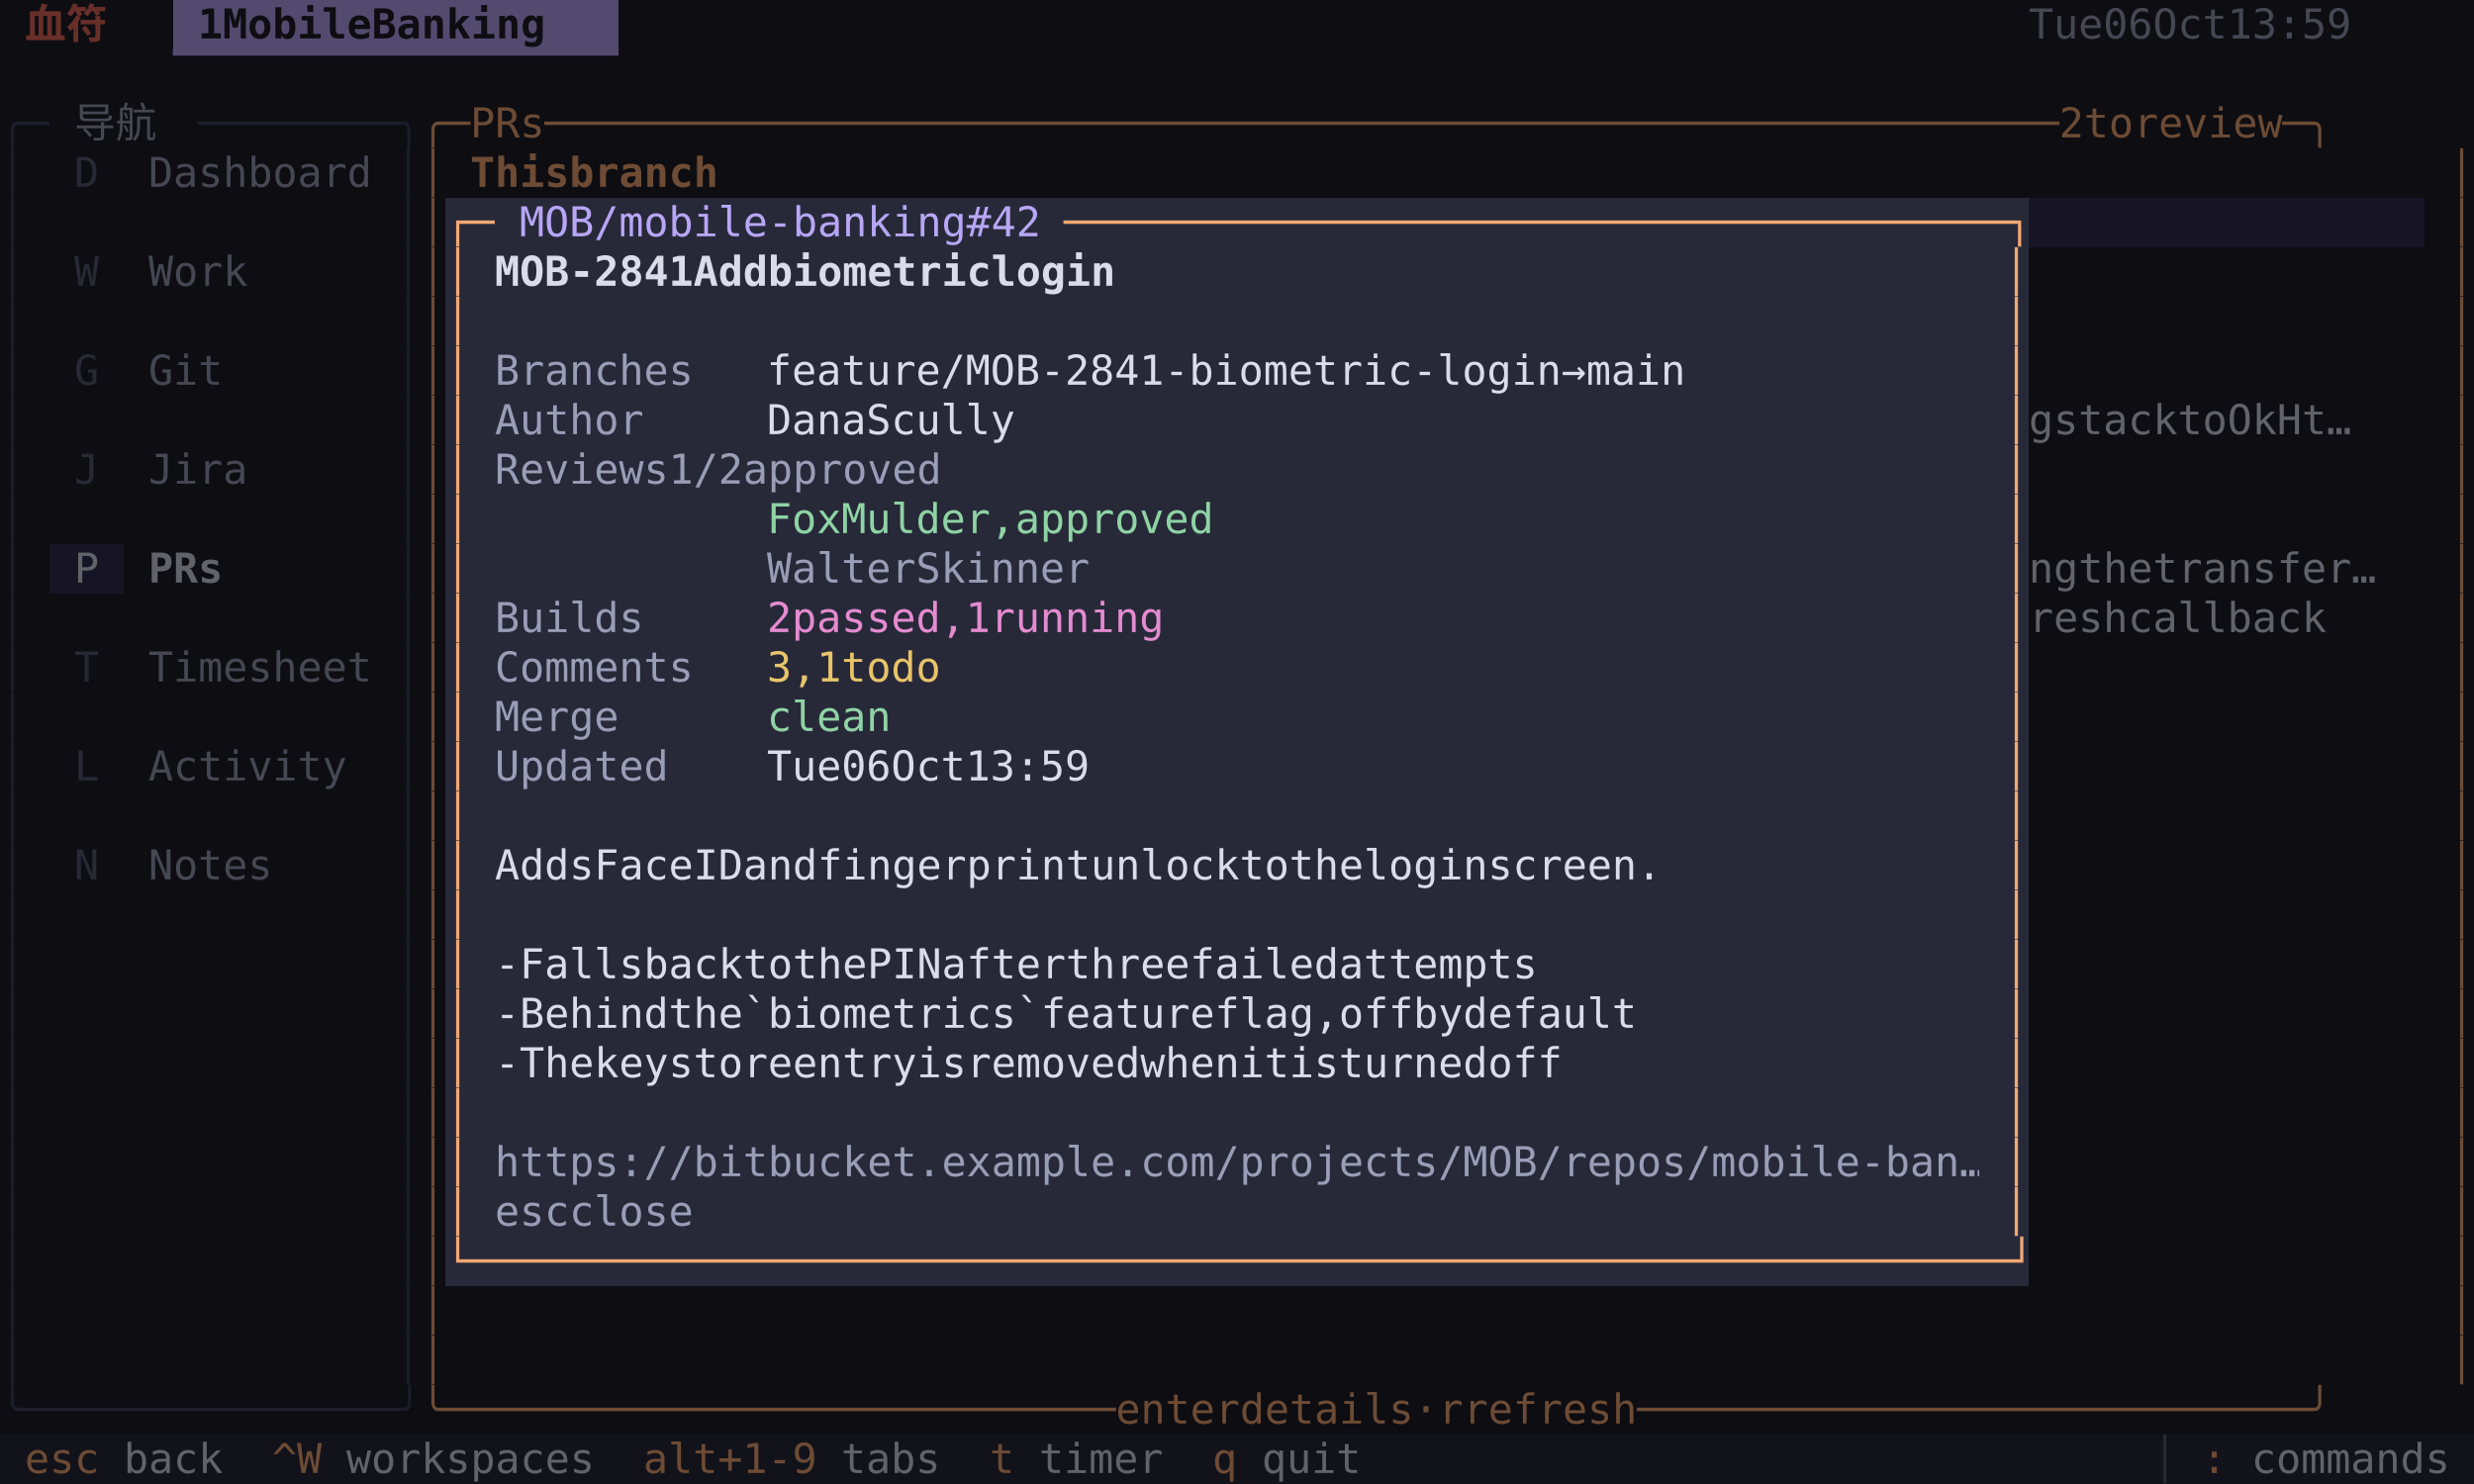
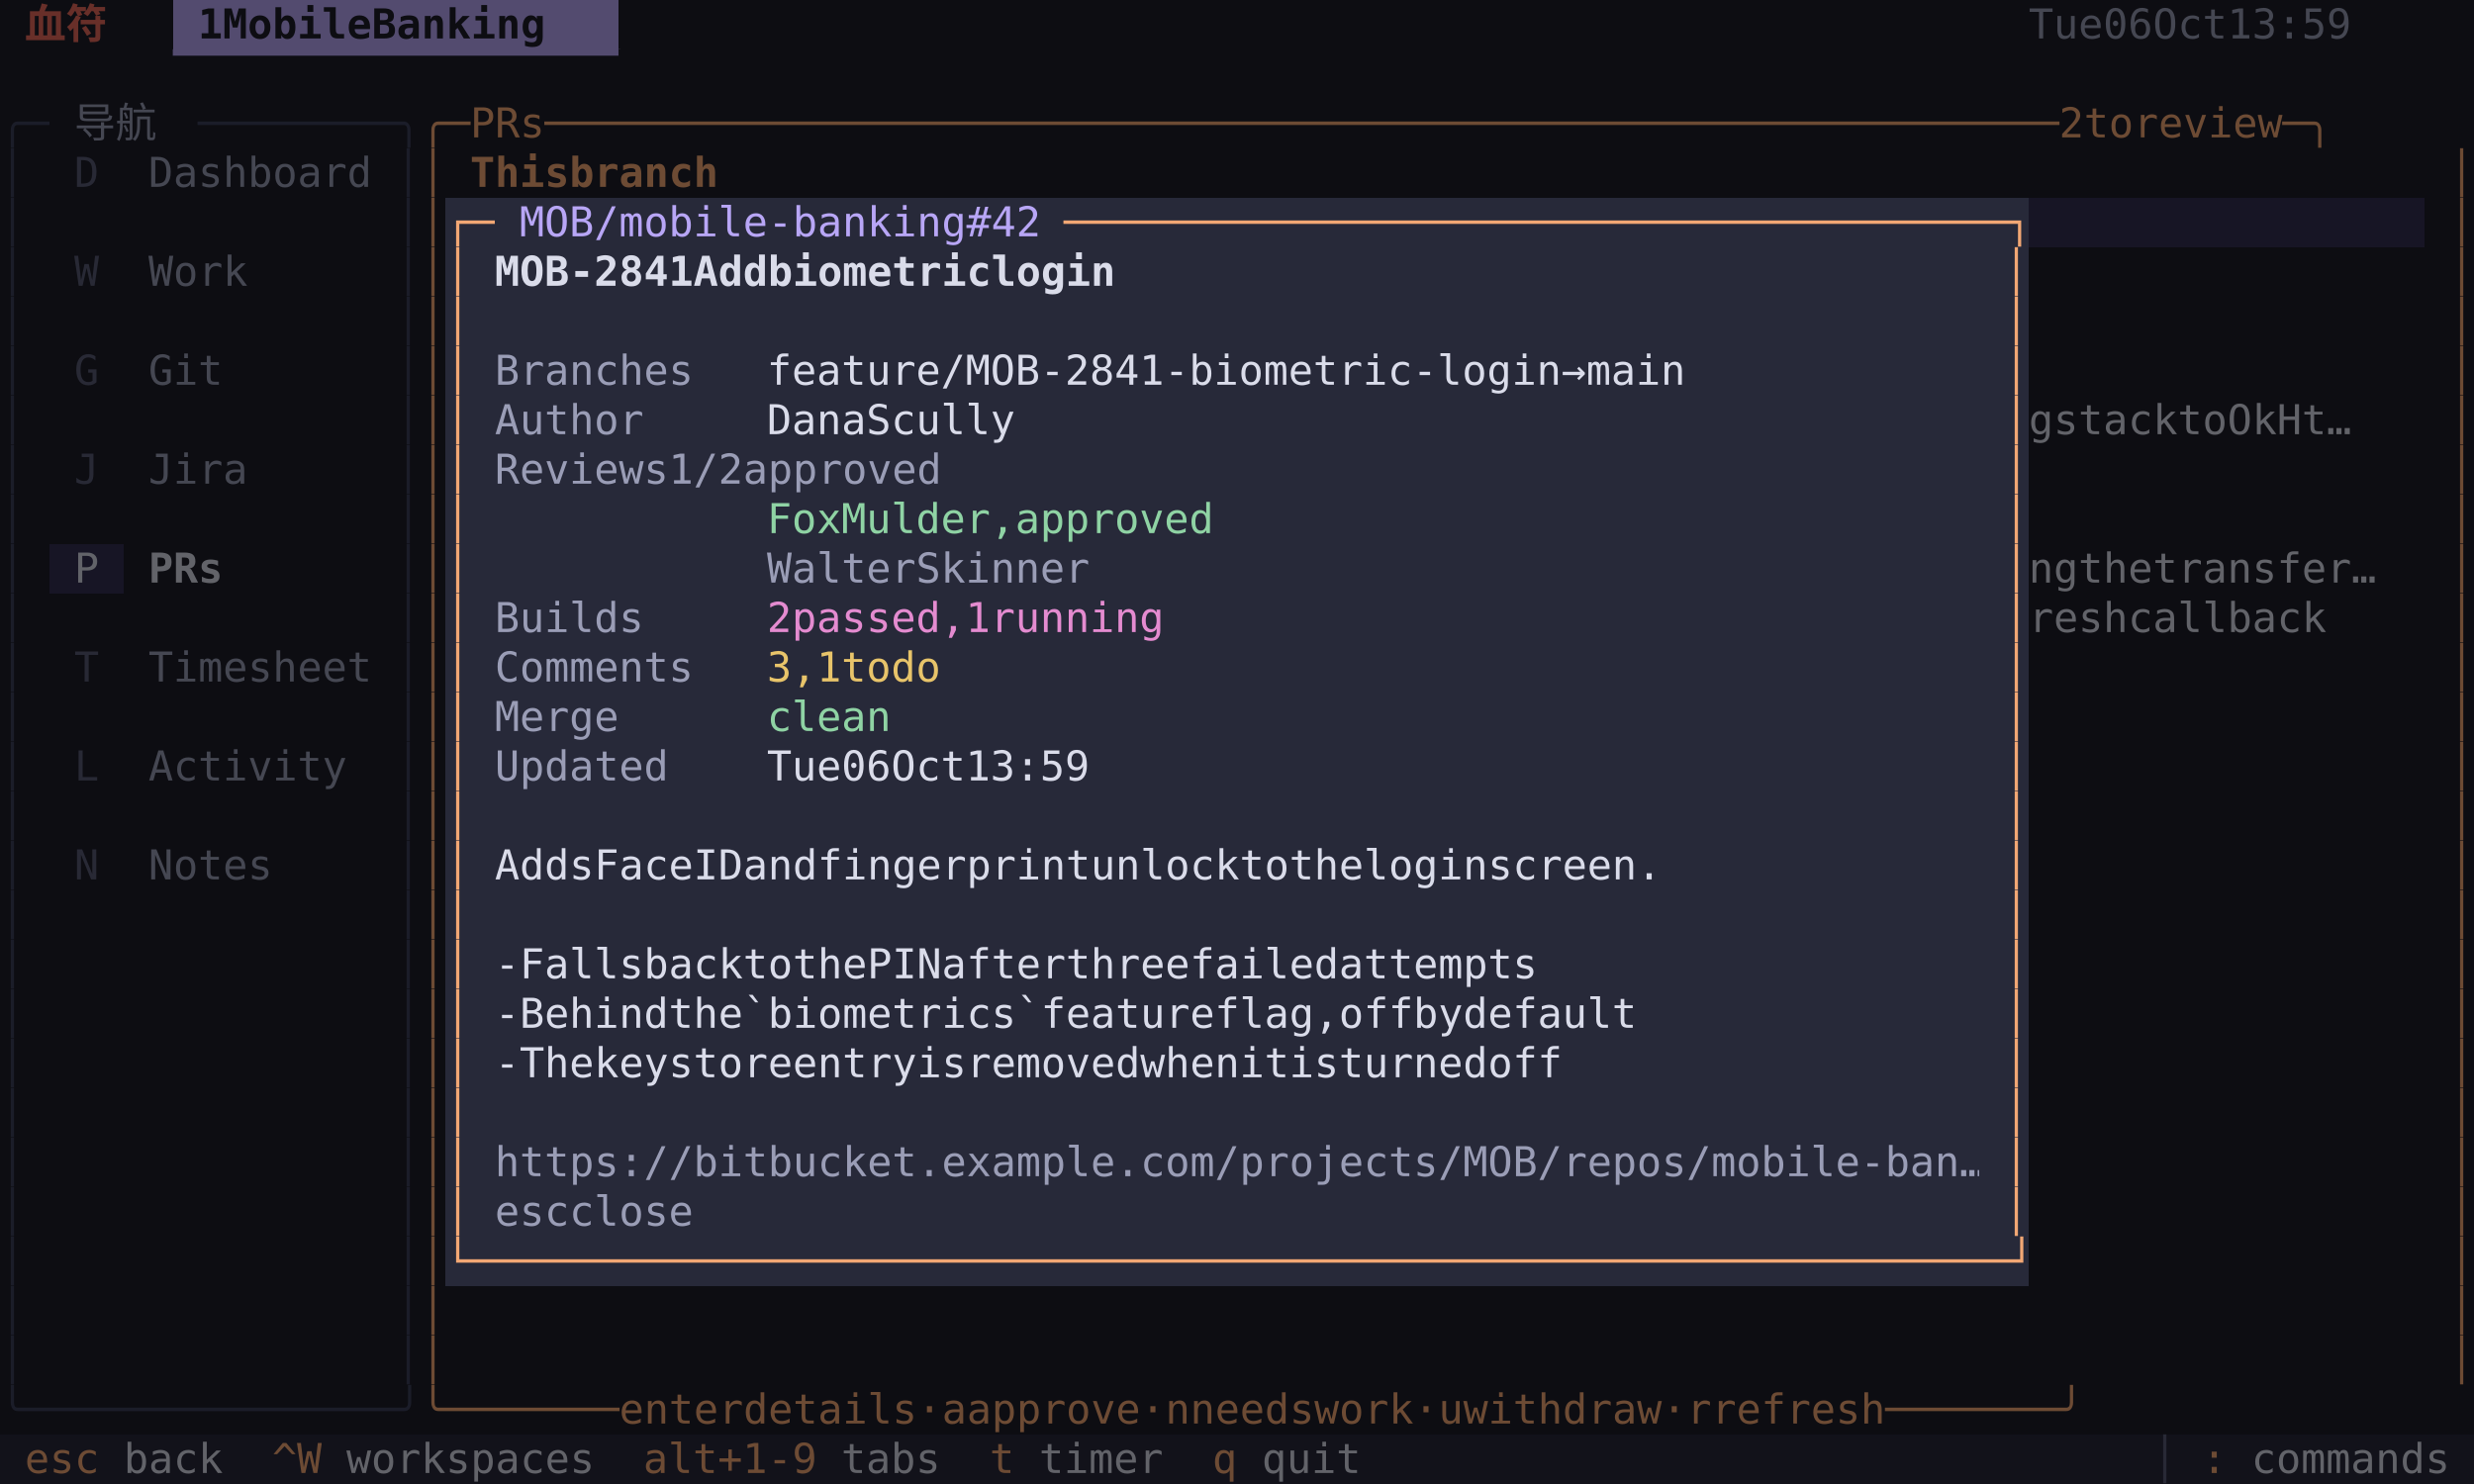
<svg xmlns="http://www.w3.org/2000/svg" width="900" height="540" viewBox="0 0 900 540" font-family="Menlo, 'DejaVu Sans Mono', 'Hiragino Sans GB', 'Noto Sans CJK SC', 'PingFang SC', monospace" font-size="15">
  <rect x="0" y="0" width="9" height="18" fill="#0d0d12" />
  <rect x="9" y="0" width="36" height="18" fill="#0d0d12" />
  <text x="9 27" y="14" fill="#682f29" font-weight="bold">血符</text>
  <rect x="45" y="0" width="18" height="18" fill="#0d0d12" />
  <rect x="63" y="0" width="162" height="18" fill="#534b6f" />
  <text x="72 90 99 108 117 126 135 153 162 171 180 189 198 207" y="14" fill="#0d0d12" font-weight="bold">1MobileBanking</text>
  <rect x="225" y="0" width="513" height="18" fill="#0d0d12" />
  <rect x="738" y="0" width="153" height="18" fill="#0d0d12" />
  <text x="738 747 756 774 783 801 810 819 846 855 864 873 882" y="14" fill="#454752">Tue06Oct13:59</text>
  <rect x="891" y="0" width="9" height="18" fill="#0d0d12" />
  <rect x="0" y="18" width="9" height="18" fill="#0d0d12" />
  <rect x="9" y="18" width="216" height="18" fill="#0d0d12" />
  <text x="63 72 81 90 99 108 117 126 135 144 153 162 171 180 189 198 207 216" y="32" fill="#534b6f">▔▔▔▔▔▔▔▔▔▔▔▔▔▔▔▔▔▔</text>
  <rect x="225" y="18" width="675" height="18" fill="#0d0d12" />
  <rect x="0" y="36" width="18" height="18" fill="#0d0d12" />
  <text x="0 9" y="50" fill="#1b1d29">╭─</text>
  <rect x="18" y="36" width="54" height="18" fill="#0d0d12" />
  <text x="27 45" y="50" fill="#454752">导航</text>
  <rect x="72" y="36" width="81" height="18" fill="#0d0d12" />
  <text x="72 81 90 99 108 117 126 135 144" y="50" fill="#1b1d29">────────╮</text>
  <rect x="153" y="36" width="747" height="18" fill="#0d0d12" />
  <text x="153 162 180 189 198 216 225 234 243 252 261 270 279 288 297 306 315 324 333 342 351 360 369 378 387 396 405 414 423 432 441 450 459 468 477 486 495 504 513 522 531 540 549 558 567 576 585 594 603 612 621 630 639 648 657 666 675 684 693 702 711 720 729 738 747 756 774 792 801 819 828 837 846 855 864 882 891" y="50" fill="#6d4b34">╭─PRs─────────────────────────────────────────────────────────────2toreview─╮</text>
  <rect x="0" y="54" width="9" height="18" fill="#0d0d12" />
  <text x="0" y="68" fill="#1b1d29">│</text>
  <rect x="9" y="54" width="9" height="18" fill="#0d0d12" />
  <rect x="18" y="54" width="27" height="18" fill="#0d0d12" />
  <text x="27" y="68" fill="#282935">D</text>
  <rect x="45" y="54" width="90" height="18" fill="#0d0d12" />
  <text x="54 63 72 81 90 99 108 117 126" y="68" fill="#454752">Dashboard</text>
  <rect x="135" y="54" width="9" height="18" fill="#0d0d12" />
  <rect x="144" y="54" width="9" height="18" fill="#0d0d12" />
  <text x="144" y="68" fill="#1b1d29">│</text>
  <rect x="153" y="54" width="9" height="18" fill="#0d0d12" />
  <text x="153" y="68" fill="#6d4b34">│</text>
  <rect x="162" y="54" width="9" height="18" fill="#0d0d12" />
  <rect x="171" y="54" width="99" height="18" fill="#0d0d12" />
  <text x="171 180 189 198 216 225 234 243 252 261" y="68" fill="#6d4b34" font-weight="bold">Thisbranch</text>
  <rect x="270" y="54" width="621" height="18" fill="#0d0d12" />
  <rect x="891" y="54" width="9" height="18" fill="#0d0d12" />
  <text x="891" y="68" fill="#6d4b34">│</text>
  <rect x="0" y="72" width="9" height="18" fill="#0d0d12" />
  <text x="0" y="86" fill="#1b1d29">│</text>
  <rect x="9" y="72" width="135" height="18" fill="#0d0d12" />
  <rect x="144" y="72" width="9" height="18" fill="#0d0d12" />
  <text x="144" y="86" fill="#1b1d29">│</text>
  <rect x="153" y="72" width="9" height="18" fill="#0d0d12" />
  <text x="153" y="86" fill="#6d4b34">│</text>
  <rect x="162" y="72" width="18" height="18" fill="#272939" />
  <text x="162 171" y="86" fill="#f2a774">┌─</text>
  <rect x="180" y="72" width="207" height="18" fill="#272939" />
  <text x="189 198 207 216 225 234 243 252 261 270 279 288 297 306 315 324 333 342 351 360 369" y="86" fill="#b8a6f6">MOB/mobile-banking#42</text>
  <rect x="387" y="72" width="351" height="18" fill="#272939" />
  <text x="387 396 405 414 423 432 441 450 459 468 477 486 495 504 513 522 531 540 549 558 567 576 585 594 603 612 621 630 639 648 657 666 675 684 693 702 711 720 729" y="86" fill="#f2a774">──────────────────────────────────────┐</text>
  <rect x="738" y="72" width="144" height="18" fill="#171525" />
  <rect x="882" y="72" width="9" height="18" fill="#0d0d12" />
  <rect x="891" y="72" width="9" height="18" fill="#0d0d12" />
  <text x="891" y="86" fill="#6d4b34">│</text>
  <rect x="0" y="90" width="9" height="18" fill="#0d0d12" />
  <text x="0" y="104" fill="#1b1d29">│</text>
  <rect x="9" y="90" width="9" height="18" fill="#0d0d12" />
  <rect x="18" y="90" width="27" height="18" fill="#0d0d12" />
  <text x="27" y="104" fill="#282935">W</text>
  <rect x="45" y="90" width="45" height="18" fill="#0d0d12" />
  <text x="54 63 72 81" y="104" fill="#454752">Work</text>
  <rect x="90" y="90" width="54" height="18" fill="#0d0d12" />
  <rect x="144" y="90" width="9" height="18" fill="#0d0d12" />
  <text x="144" y="104" fill="#1b1d29">│</text>
  <rect x="153" y="90" width="9" height="18" fill="#0d0d12" />
  <text x="153" y="104" fill="#6d4b34">│</text>
  <rect x="162" y="90" width="9" height="18" fill="#272939" />
  <text x="162" y="104" fill="#f2a774">│</text>
  <rect x="171" y="90" width="9" height="18" fill="#272939" />
  <rect x="180" y="90" width="252" height="18" fill="#272939" />
  <text x="180 189 198 207 216 225 234 243 261 270 279 297 306 315 324 333 342 351 360 369 387 396 405 414 423" y="104" fill="#dadcea" font-weight="bold">MOB-2841Addbiometriclogin</text>
  <rect x="432" y="90" width="297" height="18" fill="#272939" />
  <rect x="729" y="90" width="9" height="18" fill="#272939" />
  <text x="729" y="104" fill="#f2a774">│</text>
  <rect x="738" y="90" width="153" height="18" fill="#0d0d12" />
  <rect x="891" y="90" width="9" height="18" fill="#0d0d12" />
  <text x="891" y="104" fill="#6d4b34">│</text>
  <rect x="0" y="108" width="9" height="18" fill="#0d0d12" />
  <text x="0" y="122" fill="#1b1d29">│</text>
  <rect x="9" y="108" width="135" height="18" fill="#0d0d12" />
  <rect x="144" y="108" width="9" height="18" fill="#0d0d12" />
  <text x="144" y="122" fill="#1b1d29">│</text>
  <rect x="153" y="108" width="9" height="18" fill="#0d0d12" />
  <text x="153" y="122" fill="#6d4b34">│</text>
  <rect x="162" y="108" width="9" height="18" fill="#272939" />
  <text x="162" y="122" fill="#f2a774">│</text>
  <rect x="171" y="108" width="558" height="18" fill="#272939" />
  <rect x="729" y="108" width="9" height="18" fill="#272939" />
  <text x="729" y="122" fill="#f2a774">│</text>
  <rect x="738" y="108" width="153" height="18" fill="#0d0d12" />
  <rect x="891" y="108" width="9" height="18" fill="#0d0d12" />
  <text x="891" y="122" fill="#6d4b34">│</text>
  <rect x="0" y="126" width="9" height="18" fill="#0d0d12" />
  <text x="0" y="140" fill="#1b1d29">│</text>
  <rect x="9" y="126" width="9" height="18" fill="#0d0d12" />
  <rect x="18" y="126" width="27" height="18" fill="#0d0d12" />
  <text x="27" y="140" fill="#282935">G</text>
  <rect x="45" y="126" width="36" height="18" fill="#0d0d12" />
  <text x="54 63 72" y="140" fill="#454752">Git</text>
  <rect x="81" y="126" width="63" height="18" fill="#0d0d12" />
  <rect x="144" y="126" width="9" height="18" fill="#0d0d12" />
  <text x="144" y="140" fill="#1b1d29">│</text>
  <rect x="153" y="126" width="9" height="18" fill="#0d0d12" />
  <text x="153" y="140" fill="#6d4b34">│</text>
  <rect x="162" y="126" width="9" height="18" fill="#272939" />
  <text x="162" y="140" fill="#f2a774">│</text>
  <rect x="171" y="126" width="9" height="18" fill="#272939" />
  <rect x="180" y="126" width="99" height="18" fill="#272939" />
  <text x="180 189 198 207 216 225 234 243" y="140" fill="#9a9db6">Branches</text>
  <rect x="279" y="126" width="351" height="18" fill="#272939" />
  <text x="279 288 297 306 315 324 333 342 351 360 369 378 387 396 405 414 423 432 441 450 459 468 477 486 495 504 513 522 531 540 549 558 576 594 603 612 621" y="140" fill="#dadcea">feature/MOB-2841-biometric-login→main</text>
  <rect x="630" y="126" width="99" height="18" fill="#272939" />
  <rect x="729" y="126" width="9" height="18" fill="#272939" />
  <text x="729" y="140" fill="#f2a774">│</text>
  <rect x="738" y="126" width="153" height="18" fill="#0d0d12" />
  <rect x="891" y="126" width="9" height="18" fill="#0d0d12" />
  <text x="891" y="140" fill="#6d4b34">│</text>
  <rect x="0" y="144" width="9" height="18" fill="#0d0d12" />
  <text x="0" y="158" fill="#1b1d29">│</text>
  <rect x="9" y="144" width="135" height="18" fill="#0d0d12" />
  <rect x="144" y="144" width="9" height="18" fill="#0d0d12" />
  <text x="144" y="158" fill="#1b1d29">│</text>
  <rect x="153" y="144" width="9" height="18" fill="#0d0d12" />
  <text x="153" y="158" fill="#6d4b34">│</text>
  <rect x="162" y="144" width="9" height="18" fill="#272939" />
  <text x="162" y="158" fill="#f2a774">│</text>
  <rect x="171" y="144" width="9" height="18" fill="#272939" />
  <rect x="180" y="144" width="99" height="18" fill="#272939" />
  <text x="180 189 198 207 216 225" y="158" fill="#9a9db6">Author</text>
  <rect x="279" y="144" width="99" height="18" fill="#272939" />
  <text x="279 288 297 306 324 333 342 351 360 369" y="158" fill="#dadcea">DanaScully</text>
  <rect x="378" y="144" width="351" height="18" fill="#272939" />
  <rect x="729" y="144" width="9" height="18" fill="#272939" />
  <text x="729" y="158" fill="#f2a774">│</text>
  <rect x="738" y="144" width="144" height="18" fill="#0d0d12" />
  <text x="738 756 765 774 783 792 810 819 837 846 855 864 873" y="158" fill="#626369">gstacktoOkHt…</text>
  <rect x="882" y="144" width="9" height="18" fill="#0d0d12" />
  <rect x="891" y="144" width="9" height="18" fill="#0d0d12" />
  <text x="891" y="158" fill="#6d4b34">│</text>
  <rect x="0" y="162" width="9" height="18" fill="#0d0d12" />
  <text x="0" y="176" fill="#1b1d29">│</text>
  <rect x="9" y="162" width="9" height="18" fill="#0d0d12" />
  <rect x="18" y="162" width="27" height="18" fill="#0d0d12" />
  <text x="27" y="176" fill="#282935">J</text>
  <rect x="45" y="162" width="45" height="18" fill="#0d0d12" />
  <text x="54 63 72 81" y="176" fill="#454752">Jira</text>
  <rect x="90" y="162" width="54" height="18" fill="#0d0d12" />
  <rect x="144" y="162" width="9" height="18" fill="#0d0d12" />
  <text x="144" y="176" fill="#1b1d29">│</text>
  <rect x="153" y="162" width="9" height="18" fill="#0d0d12" />
  <text x="153" y="176" fill="#6d4b34">│</text>
  <rect x="162" y="162" width="9" height="18" fill="#272939" />
  <text x="162" y="176" fill="#f2a774">│</text>
  <rect x="171" y="162" width="9" height="18" fill="#272939" />
  <rect x="180" y="162" width="207" height="18" fill="#272939" />
  <text x="180 189 198 207 216 225 234 279 288 297 315 324 333 342 351 360 369 378" y="176" fill="#9a9db6">Reviews1/2approved</text>
  <rect x="387" y="162" width="342" height="18" fill="#272939" />
  <rect x="729" y="162" width="9" height="18" fill="#272939" />
  <text x="729" y="176" fill="#f2a774">│</text>
  <rect x="738" y="162" width="153" height="18" fill="#0d0d12" />
  <rect x="891" y="162" width="9" height="18" fill="#0d0d12" />
  <text x="891" y="176" fill="#6d4b34">│</text>
  <rect x="0" y="180" width="9" height="18" fill="#0d0d12" />
  <text x="0" y="194" fill="#1b1d29">│</text>
  <rect x="9" y="180" width="135" height="18" fill="#0d0d12" />
  <rect x="144" y="180" width="9" height="18" fill="#0d0d12" />
  <text x="144" y="194" fill="#1b1d29">│</text>
  <rect x="153" y="180" width="9" height="18" fill="#0d0d12" />
  <text x="153" y="194" fill="#6d4b34">│</text>
  <rect x="162" y="180" width="9" height="18" fill="#272939" />
  <text x="162" y="194" fill="#f2a774">│</text>
  <rect x="171" y="180" width="9" height="18" fill="#272939" />
  <rect x="180" y="180" width="99" height="18" fill="#272939" />
  <rect x="279" y="180" width="180" height="18" fill="#272939" />
  <text x="279 288 297 315 324 333 342 351 360 369 387 396 405 414 423 432 441 450" y="194" fill="#8fd3a4">FoxMulder,approved</text>
  <rect x="459" y="180" width="270" height="18" fill="#272939" />
  <rect x="729" y="180" width="9" height="18" fill="#272939" />
  <text x="729" y="194" fill="#f2a774">│</text>
  <rect x="738" y="180" width="153" height="18" fill="#0d0d12" />
  <rect x="891" y="180" width="9" height="18" fill="#0d0d12" />
  <text x="891" y="194" fill="#6d4b34">│</text>
  <rect x="0" y="198" width="9" height="18" fill="#0d0d12" />
  <text x="0" y="212" fill="#1b1d29">│</text>
  <rect x="9" y="198" width="9" height="18" fill="#0d0d12" />
  <rect x="18" y="198" width="27" height="18" fill="#171525" />
  <text x="27" y="212" fill="#626369">P</text>
  <rect x="45" y="198" width="36" height="18" fill="#0d0d12" />
  <text x="54 63 72" y="212" fill="#626369" font-weight="bold">PRs</text>
  <rect x="81" y="198" width="63" height="18" fill="#0d0d12" />
  <rect x="144" y="198" width="9" height="18" fill="#0d0d12" />
  <text x="144" y="212" fill="#1b1d29">│</text>
  <rect x="153" y="198" width="9" height="18" fill="#0d0d12" />
  <text x="153" y="212" fill="#6d4b34">│</text>
  <rect x="162" y="198" width="9" height="18" fill="#272939" />
  <text x="162" y="212" fill="#f2a774">│</text>
  <rect x="171" y="198" width="9" height="18" fill="#272939" />
  <rect x="180" y="198" width="225" height="18" fill="#272939" />
  <text x="279 288 297 306 315 324 342 351 360 369 378 387 396" y="212" fill="#9a9db6">WalterSkinner</text>
  <rect x="405" y="198" width="324" height="18" fill="#272939" />
  <rect x="729" y="198" width="9" height="18" fill="#272939" />
  <text x="729" y="212" fill="#f2a774">│</text>
  <rect x="738" y="198" width="144" height="18" fill="#0d0d12" />
  <text x="738 747 765 774 783 801 810 819 828 837 846 855 864 873" y="212" fill="#626369">ngthetransfer…</text>
  <rect x="882" y="198" width="9" height="18" fill="#0d0d12" />
  <rect x="891" y="198" width="9" height="18" fill="#0d0d12" />
  <text x="891" y="212" fill="#6d4b34">│</text>
  <rect x="0" y="216" width="9" height="18" fill="#0d0d12" />
  <text x="0" y="230" fill="#1b1d29">│</text>
  <rect x="9" y="216" width="135" height="18" fill="#0d0d12" />
  <rect x="144" y="216" width="9" height="18" fill="#0d0d12" />
  <text x="144" y="230" fill="#1b1d29">│</text>
  <rect x="153" y="216" width="9" height="18" fill="#0d0d12" />
  <text x="153" y="230" fill="#6d4b34">│</text>
  <rect x="162" y="216" width="9" height="18" fill="#272939" />
  <text x="162" y="230" fill="#f2a774">│</text>
  <rect x="171" y="216" width="9" height="18" fill="#272939" />
  <rect x="180" y="216" width="99" height="18" fill="#272939" />
  <text x="180 189 198 207 216 225" y="230" fill="#9a9db6">Builds</text>
  <rect x="279" y="216" width="171" height="18" fill="#272939" />
  <text x="279 297 306 315 324 333 342 351 369 387 396 405 414 423 432 441" y="230" fill="#e48bd0">2passed,1running</text>
  <rect x="450" y="216" width="279" height="18" fill="#272939" />
  <rect x="729" y="216" width="9" height="18" fill="#272939" />
  <text x="729" y="230" fill="#f2a774">│</text>
  <rect x="738" y="216" width="117" height="18" fill="#0d0d12" />
  <text x="738 747 756 765 783 792 801 810 819 828 837 846" y="230" fill="#626369">reshcallback</text>
  <rect x="855" y="216" width="36" height="18" fill="#0d0d12" />
  <rect x="891" y="216" width="9" height="18" fill="#0d0d12" />
  <text x="891" y="230" fill="#6d4b34">│</text>
  <rect x="0" y="234" width="9" height="18" fill="#0d0d12" />
  <text x="0" y="248" fill="#1b1d29">│</text>
  <rect x="9" y="234" width="9" height="18" fill="#0d0d12" />
  <rect x="18" y="234" width="27" height="18" fill="#0d0d12" />
  <text x="27" y="248" fill="#282935">T</text>
  <rect x="45" y="234" width="90" height="18" fill="#0d0d12" />
  <text x="54 63 72 81 90 99 108 117 126" y="248" fill="#454752">Timesheet</text>
  <rect x="135" y="234" width="9" height="18" fill="#0d0d12" />
  <rect x="144" y="234" width="9" height="18" fill="#0d0d12" />
  <text x="144" y="248" fill="#1b1d29">│</text>
  <rect x="153" y="234" width="9" height="18" fill="#0d0d12" />
  <text x="153" y="248" fill="#6d4b34">│</text>
  <rect x="162" y="234" width="9" height="18" fill="#272939" />
  <text x="162" y="248" fill="#f2a774">│</text>
  <rect x="171" y="234" width="9" height="18" fill="#272939" />
  <rect x="180" y="234" width="99" height="18" fill="#272939" />
  <text x="180 189 198 207 216 225 234 243" y="248" fill="#9a9db6">Comments</text>
  <rect x="279" y="234" width="90" height="18" fill="#272939" />
  <text x="279 288 306 324 333 351 360" y="248" fill="#e8c46a">3,1todo</text>
  <rect x="369" y="234" width="360" height="18" fill="#272939" />
  <rect x="729" y="234" width="9" height="18" fill="#272939" />
  <text x="729" y="248" fill="#f2a774">│</text>
  <rect x="738" y="234" width="153" height="18" fill="#0d0d12" />
  <rect x="891" y="234" width="9" height="18" fill="#0d0d12" />
  <text x="891" y="248" fill="#6d4b34">│</text>
  <rect x="0" y="252" width="9" height="18" fill="#0d0d12" />
  <text x="0" y="266" fill="#1b1d29">│</text>
  <rect x="9" y="252" width="135" height="18" fill="#0d0d12" />
  <rect x="144" y="252" width="9" height="18" fill="#0d0d12" />
  <text x="144" y="266" fill="#1b1d29">│</text>
  <rect x="153" y="252" width="9" height="18" fill="#0d0d12" />
  <text x="153" y="266" fill="#6d4b34">│</text>
  <rect x="162" y="252" width="9" height="18" fill="#272939" />
  <text x="162" y="266" fill="#f2a774">│</text>
  <rect x="171" y="252" width="9" height="18" fill="#272939" />
  <rect x="180" y="252" width="99" height="18" fill="#272939" />
  <text x="180 189 198 207 216" y="266" fill="#9a9db6">Merge</text>
  <rect x="279" y="252" width="45" height="18" fill="#272939" />
  <text x="279 288 297 306 315" y="266" fill="#8fd3a4">clean</text>
  <rect x="324" y="252" width="405" height="18" fill="#272939" />
  <rect x="729" y="252" width="9" height="18" fill="#272939" />
  <text x="729" y="266" fill="#f2a774">│</text>
  <rect x="738" y="252" width="153" height="18" fill="#0d0d12" />
  <rect x="891" y="252" width="9" height="18" fill="#0d0d12" />
  <text x="891" y="266" fill="#6d4b34">│</text>
  <rect x="0" y="270" width="9" height="18" fill="#0d0d12" />
  <text x="0" y="284" fill="#1b1d29">│</text>
  <rect x="9" y="270" width="9" height="18" fill="#0d0d12" />
  <rect x="18" y="270" width="27" height="18" fill="#0d0d12" />
  <text x="27" y="284" fill="#282935">L</text>
  <rect x="45" y="270" width="81" height="18" fill="#0d0d12" />
  <text x="54 63 72 81 90 99 108 117" y="284" fill="#454752">Activity</text>
  <rect x="126" y="270" width="18" height="18" fill="#0d0d12" />
  <rect x="144" y="270" width="9" height="18" fill="#0d0d12" />
  <text x="144" y="284" fill="#1b1d29">│</text>
  <rect x="153" y="270" width="9" height="18" fill="#0d0d12" />
  <text x="153" y="284" fill="#6d4b34">│</text>
  <rect x="162" y="270" width="9" height="18" fill="#272939" />
  <text x="162" y="284" fill="#f2a774">│</text>
  <rect x="171" y="270" width="9" height="18" fill="#272939" />
  <rect x="180" y="270" width="99" height="18" fill="#272939" />
  <text x="180 189 198 207 216 225 234" y="284" fill="#9a9db6">Updated</text>
  <rect x="279" y="270" width="144" height="18" fill="#272939" />
  <text x="279 288 297 315 324 342 351 360 378 387 396 405 414" y="284" fill="#dadcea">Tue06Oct13:59</text>
  <rect x="423" y="270" width="306" height="18" fill="#272939" />
  <rect x="729" y="270" width="9" height="18" fill="#272939" />
  <text x="729" y="284" fill="#f2a774">│</text>
  <rect x="738" y="270" width="153" height="18" fill="#0d0d12" />
  <rect x="891" y="270" width="9" height="18" fill="#0d0d12" />
  <text x="891" y="284" fill="#6d4b34">│</text>
  <rect x="0" y="288" width="9" height="18" fill="#0d0d12" />
  <text x="0" y="302" fill="#1b1d29">│</text>
  <rect x="9" y="288" width="135" height="18" fill="#0d0d12" />
  <rect x="144" y="288" width="9" height="18" fill="#0d0d12" />
  <text x="144" y="302" fill="#1b1d29">│</text>
  <rect x="153" y="288" width="9" height="18" fill="#0d0d12" />
  <text x="153" y="302" fill="#6d4b34">│</text>
  <rect x="162" y="288" width="9" height="18" fill="#272939" />
  <text x="162" y="302" fill="#f2a774">│</text>
  <rect x="171" y="288" width="558" height="18" fill="#272939" />
  <rect x="729" y="288" width="9" height="18" fill="#272939" />
  <text x="729" y="302" fill="#f2a774">│</text>
  <rect x="738" y="288" width="153" height="18" fill="#0d0d12" />
  <rect x="891" y="288" width="9" height="18" fill="#0d0d12" />
  <text x="891" y="302" fill="#6d4b34">│</text>
  <rect x="0" y="306" width="9" height="18" fill="#0d0d12" />
  <text x="0" y="320" fill="#1b1d29">│</text>
  <rect x="9" y="306" width="9" height="18" fill="#0d0d12" />
  <rect x="18" y="306" width="27" height="18" fill="#0d0d12" />
  <text x="27" y="320" fill="#282935">N</text>
  <rect x="45" y="306" width="54" height="18" fill="#0d0d12" />
  <text x="54 63 72 81 90" y="320" fill="#454752">Notes</text>
  <rect x="99" y="306" width="45" height="18" fill="#0d0d12" />
  <rect x="144" y="306" width="9" height="18" fill="#0d0d12" />
  <text x="144" y="320" fill="#1b1d29">│</text>
  <rect x="153" y="306" width="9" height="18" fill="#0d0d12" />
  <text x="153" y="320" fill="#6d4b34">│</text>
  <rect x="162" y="306" width="9" height="18" fill="#272939" />
  <text x="162" y="320" fill="#f2a774">│</text>
  <rect x="171" y="306" width="9" height="18" fill="#272939" />
  <rect x="180" y="306" width="504" height="18" fill="#272939" />
  <text x="180 189 198 207 225 234 243 252 270 279 297 306 315 333 342 351 360 369 378 387 396 405 414 423 441 450 459 468 477 486 504 513 531 540 549 567 576 585 594 603 621 630 639 648 657 666 675" y="320" fill="#dadcea">AddsFaceIDandfingerprintunlocktotheloginscreen.</text>
  <rect x="684" y="306" width="45" height="18" fill="#272939" />
  <rect x="729" y="306" width="9" height="18" fill="#272939" />
  <text x="729" y="320" fill="#f2a774">│</text>
  <rect x="738" y="306" width="153" height="18" fill="#0d0d12" />
  <rect x="891" y="306" width="9" height="18" fill="#0d0d12" />
  <text x="891" y="320" fill="#6d4b34">│</text>
  <rect x="0" y="324" width="9" height="18" fill="#0d0d12" />
  <text x="0" y="338" fill="#1b1d29">│</text>
  <rect x="9" y="324" width="135" height="18" fill="#0d0d12" />
  <rect x="144" y="324" width="9" height="18" fill="#0d0d12" />
  <text x="144" y="338" fill="#1b1d29">│</text>
  <rect x="153" y="324" width="9" height="18" fill="#0d0d12" />
  <text x="153" y="338" fill="#6d4b34">│</text>
  <rect x="162" y="324" width="9" height="18" fill="#272939" />
  <text x="162" y="338" fill="#f2a774">│</text>
  <rect x="171" y="324" width="9" height="18" fill="#272939" />
  <rect x="180" y="324" width="9" height="18" fill="#272939" />
  <rect x="189" y="324" width="540" height="18" fill="#272939" />
  <rect x="729" y="324" width="9" height="18" fill="#272939" />
  <text x="729" y="338" fill="#f2a774">│</text>
  <rect x="738" y="324" width="153" height="18" fill="#0d0d12" />
  <rect x="891" y="324" width="9" height="18" fill="#0d0d12" />
  <text x="891" y="338" fill="#6d4b34">│</text>
  <rect x="0" y="342" width="9" height="18" fill="#0d0d12" />
  <text x="0" y="356" fill="#1b1d29">│</text>
  <rect x="9" y="342" width="135" height="18" fill="#0d0d12" />
  <rect x="144" y="342" width="9" height="18" fill="#0d0d12" />
  <text x="144" y="356" fill="#1b1d29">│</text>
  <rect x="153" y="342" width="9" height="18" fill="#0d0d12" />
  <text x="153" y="356" fill="#6d4b34">│</text>
  <rect x="162" y="342" width="9" height="18" fill="#272939" />
  <text x="162" y="356" fill="#f2a774">│</text>
  <rect x="171" y="342" width="9" height="18" fill="#272939" />
  <rect x="180" y="342" width="459" height="18" fill="#272939" />
  <text x="180 198 207 216 225 234 252 261 270 279 297 306 324 333 342 360 369 378 396 405 414 423 432 450 459 468 477 486 504 513 522 531 540 549 567 576 585 594 603 612 621 630" y="356" fill="#dadcea">-FallsbacktothePINafterthreefailedattempts</text>
  <rect x="639" y="342" width="90" height="18" fill="#272939" />
  <rect x="729" y="342" width="9" height="18" fill="#272939" />
  <text x="729" y="356" fill="#f2a774">│</text>
  <rect x="738" y="342" width="153" height="18" fill="#0d0d12" />
  <rect x="891" y="342" width="9" height="18" fill="#0d0d12" />
  <text x="891" y="356" fill="#6d4b34">│</text>
  <rect x="0" y="360" width="9" height="18" fill="#0d0d12" />
  <text x="0" y="374" fill="#1b1d29">│</text>
  <rect x="9" y="360" width="135" height="18" fill="#0d0d12" />
  <rect x="144" y="360" width="9" height="18" fill="#0d0d12" />
  <text x="144" y="374" fill="#1b1d29">│</text>
  <rect x="153" y="360" width="9" height="18" fill="#0d0d12" />
  <text x="153" y="374" fill="#6d4b34">│</text>
  <rect x="162" y="360" width="9" height="18" fill="#272939" />
  <text x="162" y="374" fill="#f2a774">│</text>
  <rect x="171" y="360" width="9" height="18" fill="#272939" />
  <rect x="180" y="360" width="486" height="18" fill="#272939" />
  <text x="180 198 207 216 225 234 243 261 270 279 297 306 315 324 333 342 351 360 369 378 387 396 414 423 432 441 450 459 468 486 495 504 513 522 540 549 558 576 585 603 612 621 630 639 648 657" y="374" fill="#dadcea">-Behindthe`biometrics`featureflag,offbydefault</text>
  <rect x="666" y="360" width="63" height="18" fill="#272939" />
  <rect x="729" y="360" width="9" height="18" fill="#272939" />
  <text x="729" y="374" fill="#f2a774">│</text>
  <rect x="738" y="360" width="153" height="18" fill="#0d0d12" />
  <rect x="891" y="360" width="9" height="18" fill="#0d0d12" />
  <text x="891" y="374" fill="#6d4b34">│</text>
  <rect x="0" y="378" width="9" height="18" fill="#0d0d12" />
  <text x="0" y="392" fill="#1b1d29">│</text>
  <rect x="9" y="378" width="135" height="18" fill="#0d0d12" />
  <rect x="144" y="378" width="9" height="18" fill="#0d0d12" />
  <text x="144" y="392" fill="#1b1d29">│</text>
  <rect x="153" y="378" width="9" height="18" fill="#0d0d12" />
  <text x="153" y="392" fill="#6d4b34">│</text>
  <rect x="162" y="378" width="9" height="18" fill="#272939" />
  <text x="162" y="392" fill="#f2a774">│</text>
  <rect x="171" y="378" width="9" height="18" fill="#272939" />
  <rect x="180" y="378" width="477" height="18" fill="#272939" />
  <text x="180 198 207 216 234 243 252 261 270 279 288 297 315 324 333 342 351 369 378 396 405 414 423 432 441 450 468 477 486 495 513 522 540 549 567 576 585 594 603 612 630 639 648" y="392" fill="#dadcea">-Thekeystoreentryisremovedwhenitisturnedoff</text>
  <rect x="657" y="378" width="72" height="18" fill="#272939" />
  <rect x="729" y="378" width="9" height="18" fill="#272939" />
  <text x="729" y="392" fill="#f2a774">│</text>
  <rect x="738" y="378" width="153" height="18" fill="#0d0d12" />
  <rect x="891" y="378" width="9" height="18" fill="#0d0d12" />
  <text x="891" y="392" fill="#6d4b34">│</text>
  <rect x="0" y="396" width="9" height="18" fill="#0d0d12" />
  <text x="0" y="410" fill="#1b1d29">│</text>
  <rect x="9" y="396" width="135" height="18" fill="#0d0d12" />
  <rect x="144" y="396" width="9" height="18" fill="#0d0d12" />
  <text x="144" y="410" fill="#1b1d29">│</text>
  <rect x="153" y="396" width="9" height="18" fill="#0d0d12" />
  <text x="153" y="410" fill="#6d4b34">│</text>
  <rect x="162" y="396" width="9" height="18" fill="#272939" />
  <text x="162" y="410" fill="#f2a774">│</text>
  <rect x="171" y="396" width="558" height="18" fill="#272939" />
  <rect x="729" y="396" width="9" height="18" fill="#272939" />
  <text x="729" y="410" fill="#f2a774">│</text>
  <rect x="738" y="396" width="153" height="18" fill="#0d0d12" />
  <rect x="891" y="396" width="9" height="18" fill="#0d0d12" />
  <text x="891" y="410" fill="#6d4b34">│</text>
  <rect x="0" y="414" width="9" height="18" fill="#0d0d12" />
  <text x="0" y="428" fill="#1b1d29">│</text>
  <rect x="9" y="414" width="135" height="18" fill="#0d0d12" />
  <rect x="144" y="414" width="9" height="18" fill="#0d0d12" />
  <text x="144" y="428" fill="#1b1d29">│</text>
  <rect x="153" y="414" width="9" height="18" fill="#0d0d12" />
  <text x="153" y="428" fill="#6d4b34">│</text>
  <rect x="162" y="414" width="9" height="18" fill="#272939" />
  <text x="162" y="428" fill="#f2a774">│</text>
  <rect x="171" y="414" width="9" height="18" fill="#272939" />
  <rect x="180" y="414" width="540" height="18" fill="#272939" />
  <text x="180 189 198 207 216 225 234 243 252 261 270 279 288 297 306 315 324 333 342 351 360 369 378 387 396 405 414 423 432 441 450 459 468 477 486 495 504 513 522 531 540 549 558 567 576 585 594 603 612 621 630 639 648 657 666 675 684 693 702 711" y="428" fill="#9a9db6">https://bitbucket.example.com/projects/MOB/repos/mobile-ban…</text>
  <rect x="720" y="414" width="9" height="18" fill="#272939" />
  <rect x="729" y="414" width="9" height="18" fill="#272939" />
  <text x="729" y="428" fill="#f2a774">│</text>
  <rect x="738" y="414" width="153" height="18" fill="#0d0d12" />
  <rect x="891" y="414" width="9" height="18" fill="#0d0d12" />
  <text x="891" y="428" fill="#6d4b34">│</text>
  <rect x="0" y="432" width="9" height="18" fill="#0d0d12" />
  <text x="0" y="446" fill="#1b1d29">│</text>
  <rect x="9" y="432" width="135" height="18" fill="#0d0d12" />
  <rect x="144" y="432" width="9" height="18" fill="#0d0d12" />
  <text x="144" y="446" fill="#1b1d29">│</text>
  <rect x="153" y="432" width="9" height="18" fill="#0d0d12" />
  <text x="153" y="446" fill="#6d4b34">│</text>
  <rect x="162" y="432" width="9" height="18" fill="#272939" />
  <text x="162" y="446" fill="#f2a774">│</text>
  <rect x="171" y="432" width="9" height="18" fill="#272939" />
  <rect x="180" y="432" width="81" height="18" fill="#272939" />
  <text x="180 189 198 216 225 234 243 252" y="446" fill="#9a9db6">escclose</text>
  <rect x="261" y="432" width="468" height="18" fill="#272939" />
  <rect x="729" y="432" width="9" height="18" fill="#272939" />
  <text x="729" y="446" fill="#f2a774">│</text>
  <rect x="738" y="432" width="153" height="18" fill="#0d0d12" />
  <rect x="891" y="432" width="9" height="18" fill="#0d0d12" />
  <text x="891" y="446" fill="#6d4b34">│</text>
  <rect x="0" y="450" width="9" height="18" fill="#0d0d12" />
  <text x="0" y="464" fill="#1b1d29">│</text>
  <rect x="9" y="450" width="135" height="18" fill="#0d0d12" />
  <rect x="144" y="450" width="9" height="18" fill="#0d0d12" />
  <text x="144" y="464" fill="#1b1d29">│</text>
  <rect x="153" y="450" width="9" height="18" fill="#0d0d12" />
  <text x="153" y="464" fill="#6d4b34">│</text>
  <rect x="162" y="450" width="576" height="18" fill="#272939" />
  <text x="162 171 180 189 198 207 216 225 234 243 252 261 270 279 288 297 306 315 324 333 342 351 360 369 378 387 396 405 414 423 432 441 450 459 468 477 486 495 504 513 522 531 540 549 558 567 576 585 594 603 612 621 630 639 648 657 666 675 684 693 702 711 720 729" y="464" fill="#f2a774">└──────────────────────────────────────────────────────────────┘</text>
  <rect x="738" y="450" width="153" height="18" fill="#0d0d12" />
  <rect x="891" y="450" width="9" height="18" fill="#0d0d12" />
  <text x="891" y="464" fill="#6d4b34">│</text>
  <rect x="0" y="468" width="9" height="18" fill="#0d0d12" />
  <text x="0" y="482" fill="#1b1d29">│</text>
  <rect x="9" y="468" width="135" height="18" fill="#0d0d12" />
  <rect x="144" y="468" width="9" height="18" fill="#0d0d12" />
  <text x="144" y="482" fill="#1b1d29">│</text>
  <rect x="153" y="468" width="9" height="18" fill="#0d0d12" />
  <text x="153" y="482" fill="#6d4b34">│</text>
  <rect x="162" y="468" width="729" height="18" fill="#0d0d12" />
  <rect x="891" y="468" width="9" height="18" fill="#0d0d12" />
  <text x="891" y="482" fill="#6d4b34">│</text>
  <rect x="0" y="486" width="9" height="18" fill="#0d0d12" />
  <text x="0" y="500" fill="#1b1d29">│</text>
  <rect x="9" y="486" width="135" height="18" fill="#0d0d12" />
  <rect x="144" y="486" width="9" height="18" fill="#0d0d12" />
  <text x="144" y="500" fill="#1b1d29">│</text>
  <rect x="153" y="486" width="9" height="18" fill="#0d0d12" />
  <text x="153" y="500" fill="#6d4b34">│</text>
  <rect x="162" y="486" width="729" height="18" fill="#0d0d12" />
  <rect x="891" y="486" width="9" height="18" fill="#0d0d12" />
  <text x="891" y="500" fill="#6d4b34">│</text>
  <rect x="0" y="504" width="153" height="18" fill="#0d0d12" />
  <text x="0 9 18 27 36 45 54 63 72 81 90 99 108 117 126 135 144" y="518" fill="#1b1d29">╰───────────────╯</text>
  <rect x="153" y="504" width="747" height="18" fill="#0d0d12" />
-   <text x="153 162 171 180 189 198 207 216 225 234 243 252 261 270 279 288 297 306 315 324 333 342 351 360 369 378 387 396 414 423 432 441 450 468 477 486 495 504 513 522 540 558 576 585 594 603 612 621 630 648 657 666 675 684 693 702 711 720 729 738 747 756 765 774 783 792 801 810 819 828 837 846 855 864 873 882 891" y="518" fill="#6d4b34">╰───────────────────────────enterdetails·rrefresh───────────────────────────╯</text>
+   <text x="153 162 171 180 189 198 207 216 234 243 252 261 270 288 297 306 315 324 333 342 360 378 396 405 414 423 432 441 450 468 486 504 513 522 531 540 558 567 576 585 603 621 639 648 657 666 675 684 693 702 720 738 756 765 774 783 792 801 810 828 837 846 855 864 873 882 891" y="518" fill="#6d4b34">╰───────enterdetails·aapprove·nneedswork·uwithdraw·rrefresh───────╯</text>
  <rect x="0" y="522" width="36" height="18" fill="#12121a" />
  <text x="9 18 27" y="536" fill="#6d4b34">esc</text>
  <rect x="36" y="522" width="54" height="18" fill="#12121a" />
  <text x="45 54 63 72" y="536" fill="#626369">back</text>
  <rect x="90" y="522" width="27" height="18" fill="#12121a" />
  <text x="99 108" y="536" fill="#6d4b34">^W</text>
  <rect x="117" y="522" width="108" height="18" fill="#12121a" />
  <text x="126 135 144 153 162 171 180 189 198 207" y="536" fill="#626369">workspaces</text>
  <rect x="225" y="522" width="72" height="18" fill="#12121a" />
  <text x="234 243 252 261 270 279 288" y="536" fill="#6d4b34">alt+1-9</text>
  <rect x="297" y="522" width="54" height="18" fill="#12121a" />
  <text x="306 315 324 333" y="536" fill="#626369">tabs</text>
  <rect x="351" y="522" width="18" height="18" fill="#12121a" />
  <text x="360" y="536" fill="#6d4b34">t</text>
  <rect x="369" y="522" width="63" height="18" fill="#12121a" />
  <text x="378 387 396 405 414" y="536" fill="#626369">timer</text>
  <rect x="432" y="522" width="18" height="18" fill="#12121a" />
  <text x="441" y="536" fill="#6d4b34">q</text>
  <rect x="450" y="522" width="54" height="18" fill="#12121a" />
  <text x="459 468 477 486" y="536" fill="#626369">quit</text>
  <rect x="504" y="522" width="279" height="18" fill="#12121a" />
  <rect x="783" y="522" width="18" height="18" fill="#12121a" />
  <text x="783" y="536" fill="#282935">│</text>
  <rect x="801" y="522" width="9" height="18" fill="#12121a" />
  <text x="801" y="536" fill="#6d4b34">:</text>
  <rect x="810" y="522" width="90" height="18" fill="#12121a" />
  <text x="819 828 837 846 855 864 873 882" y="536" fill="#626369">commands</text>
</svg>
